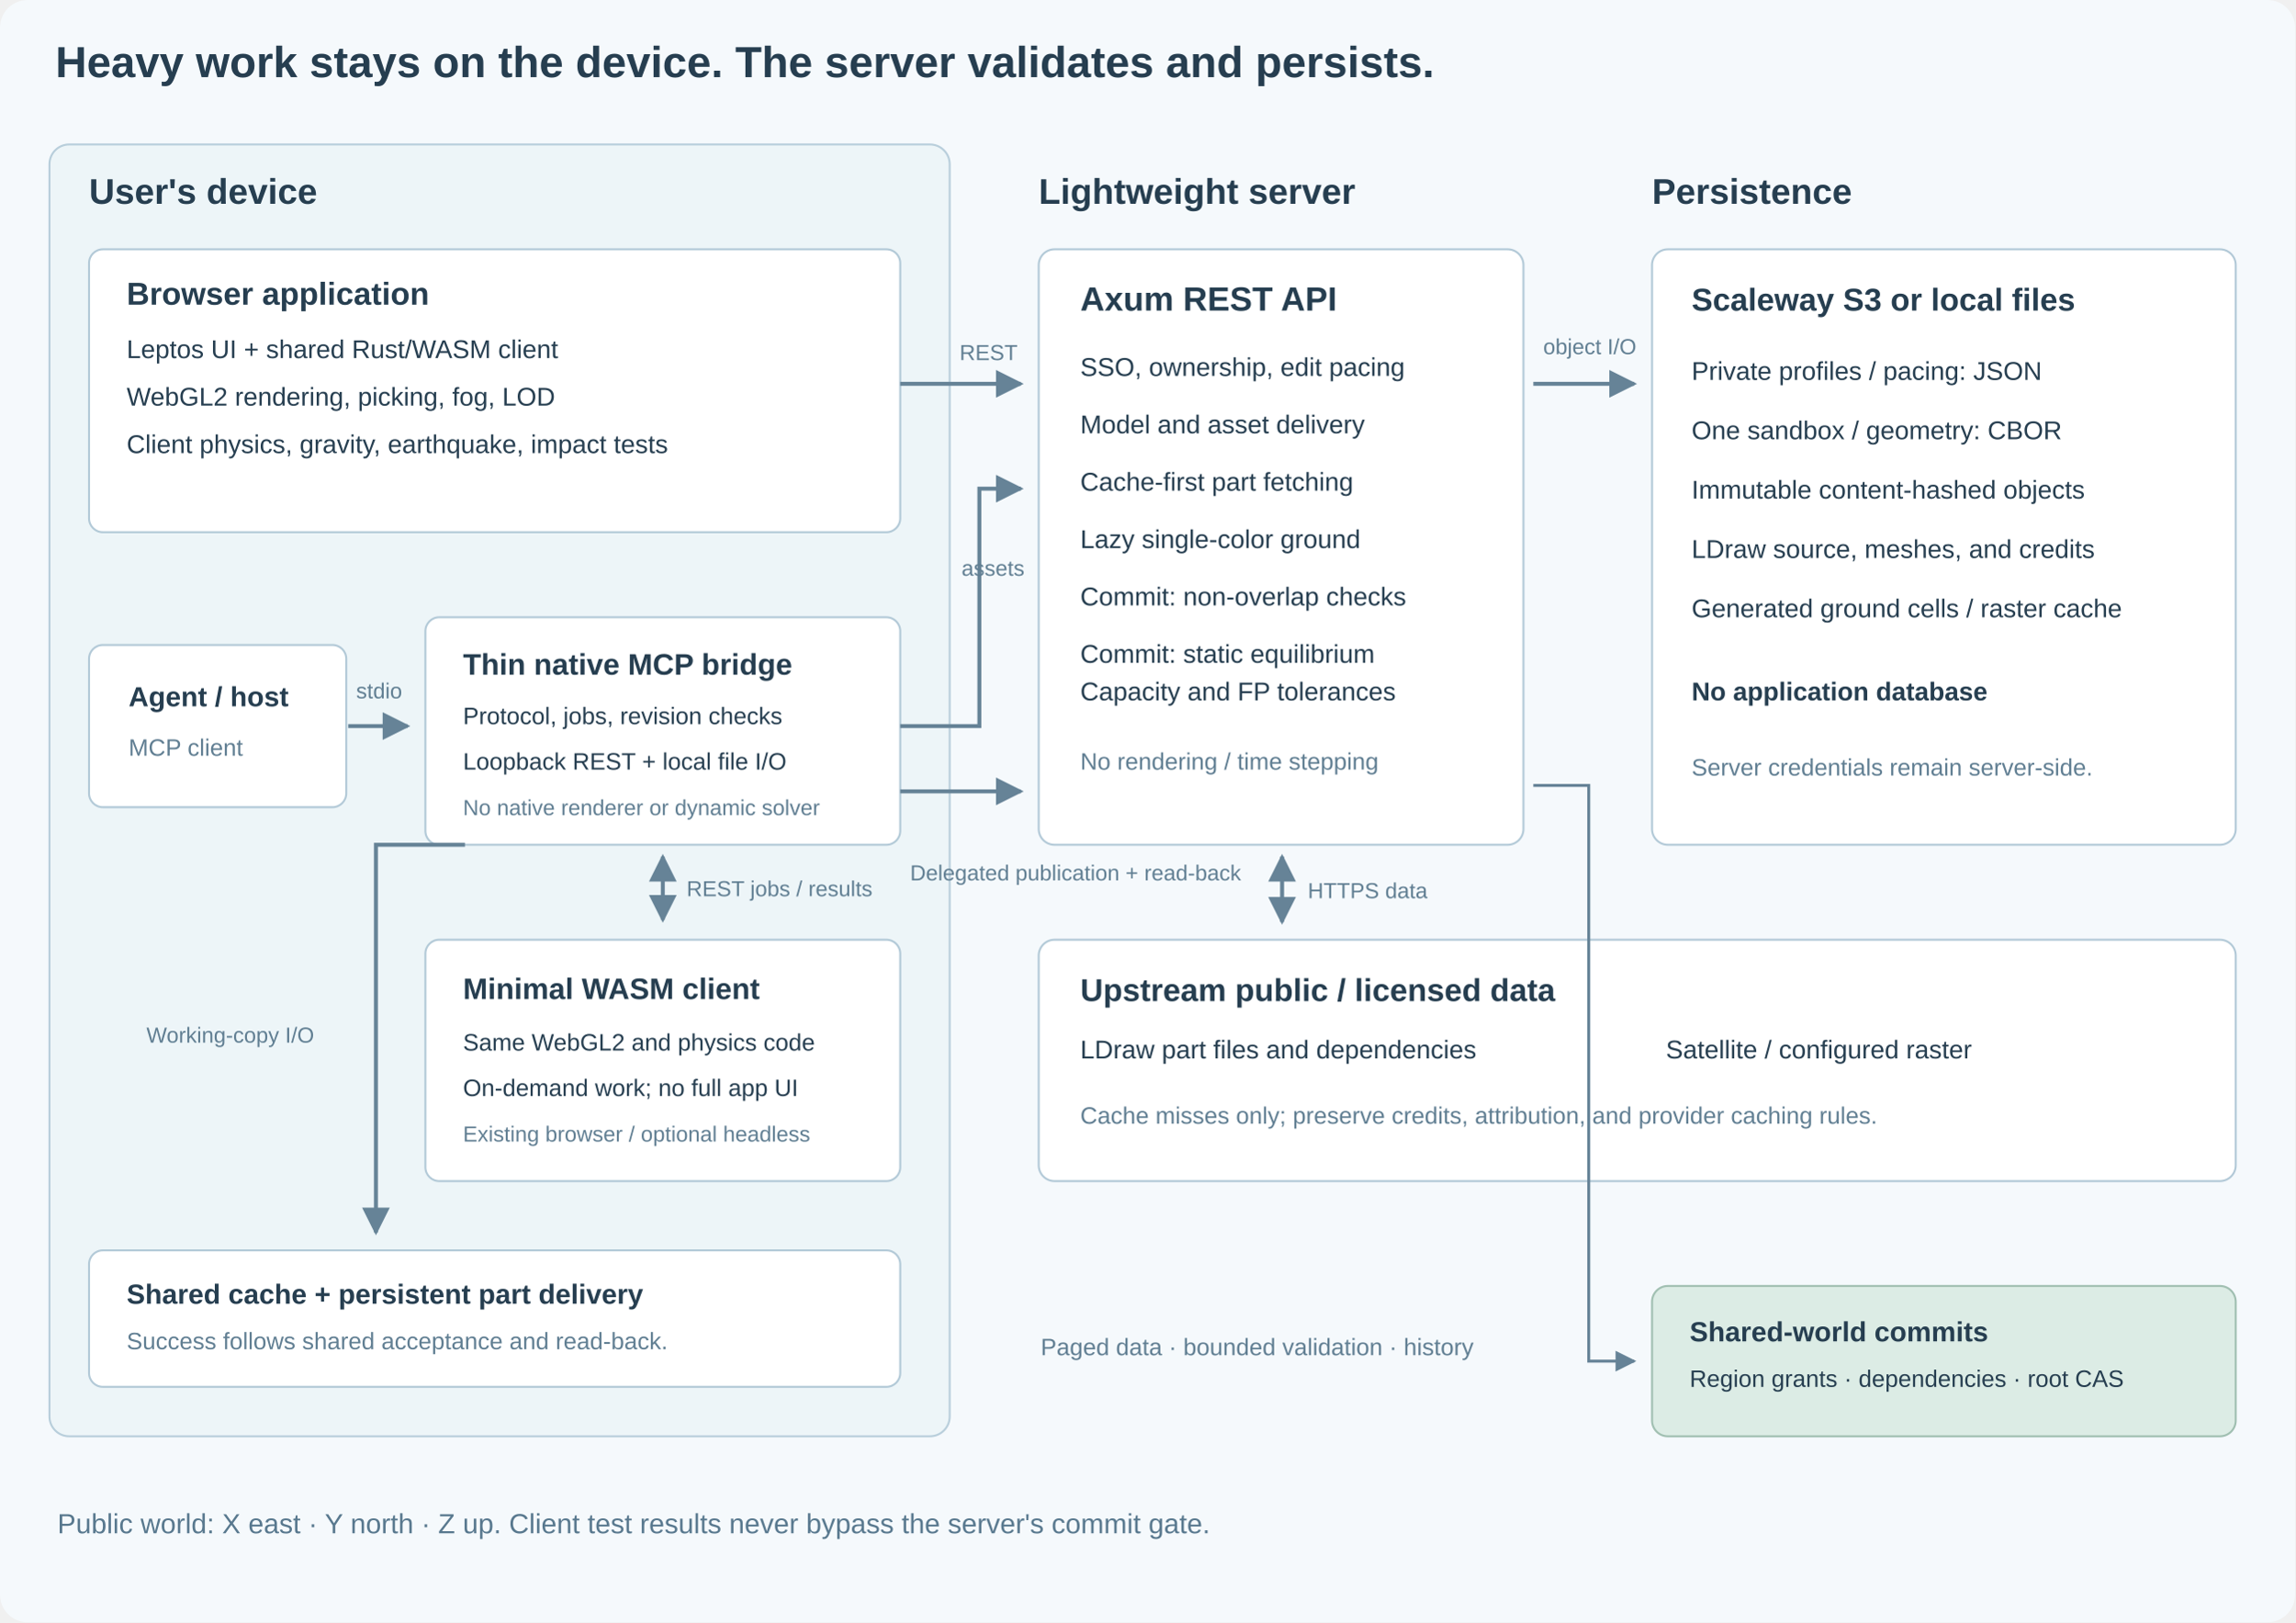
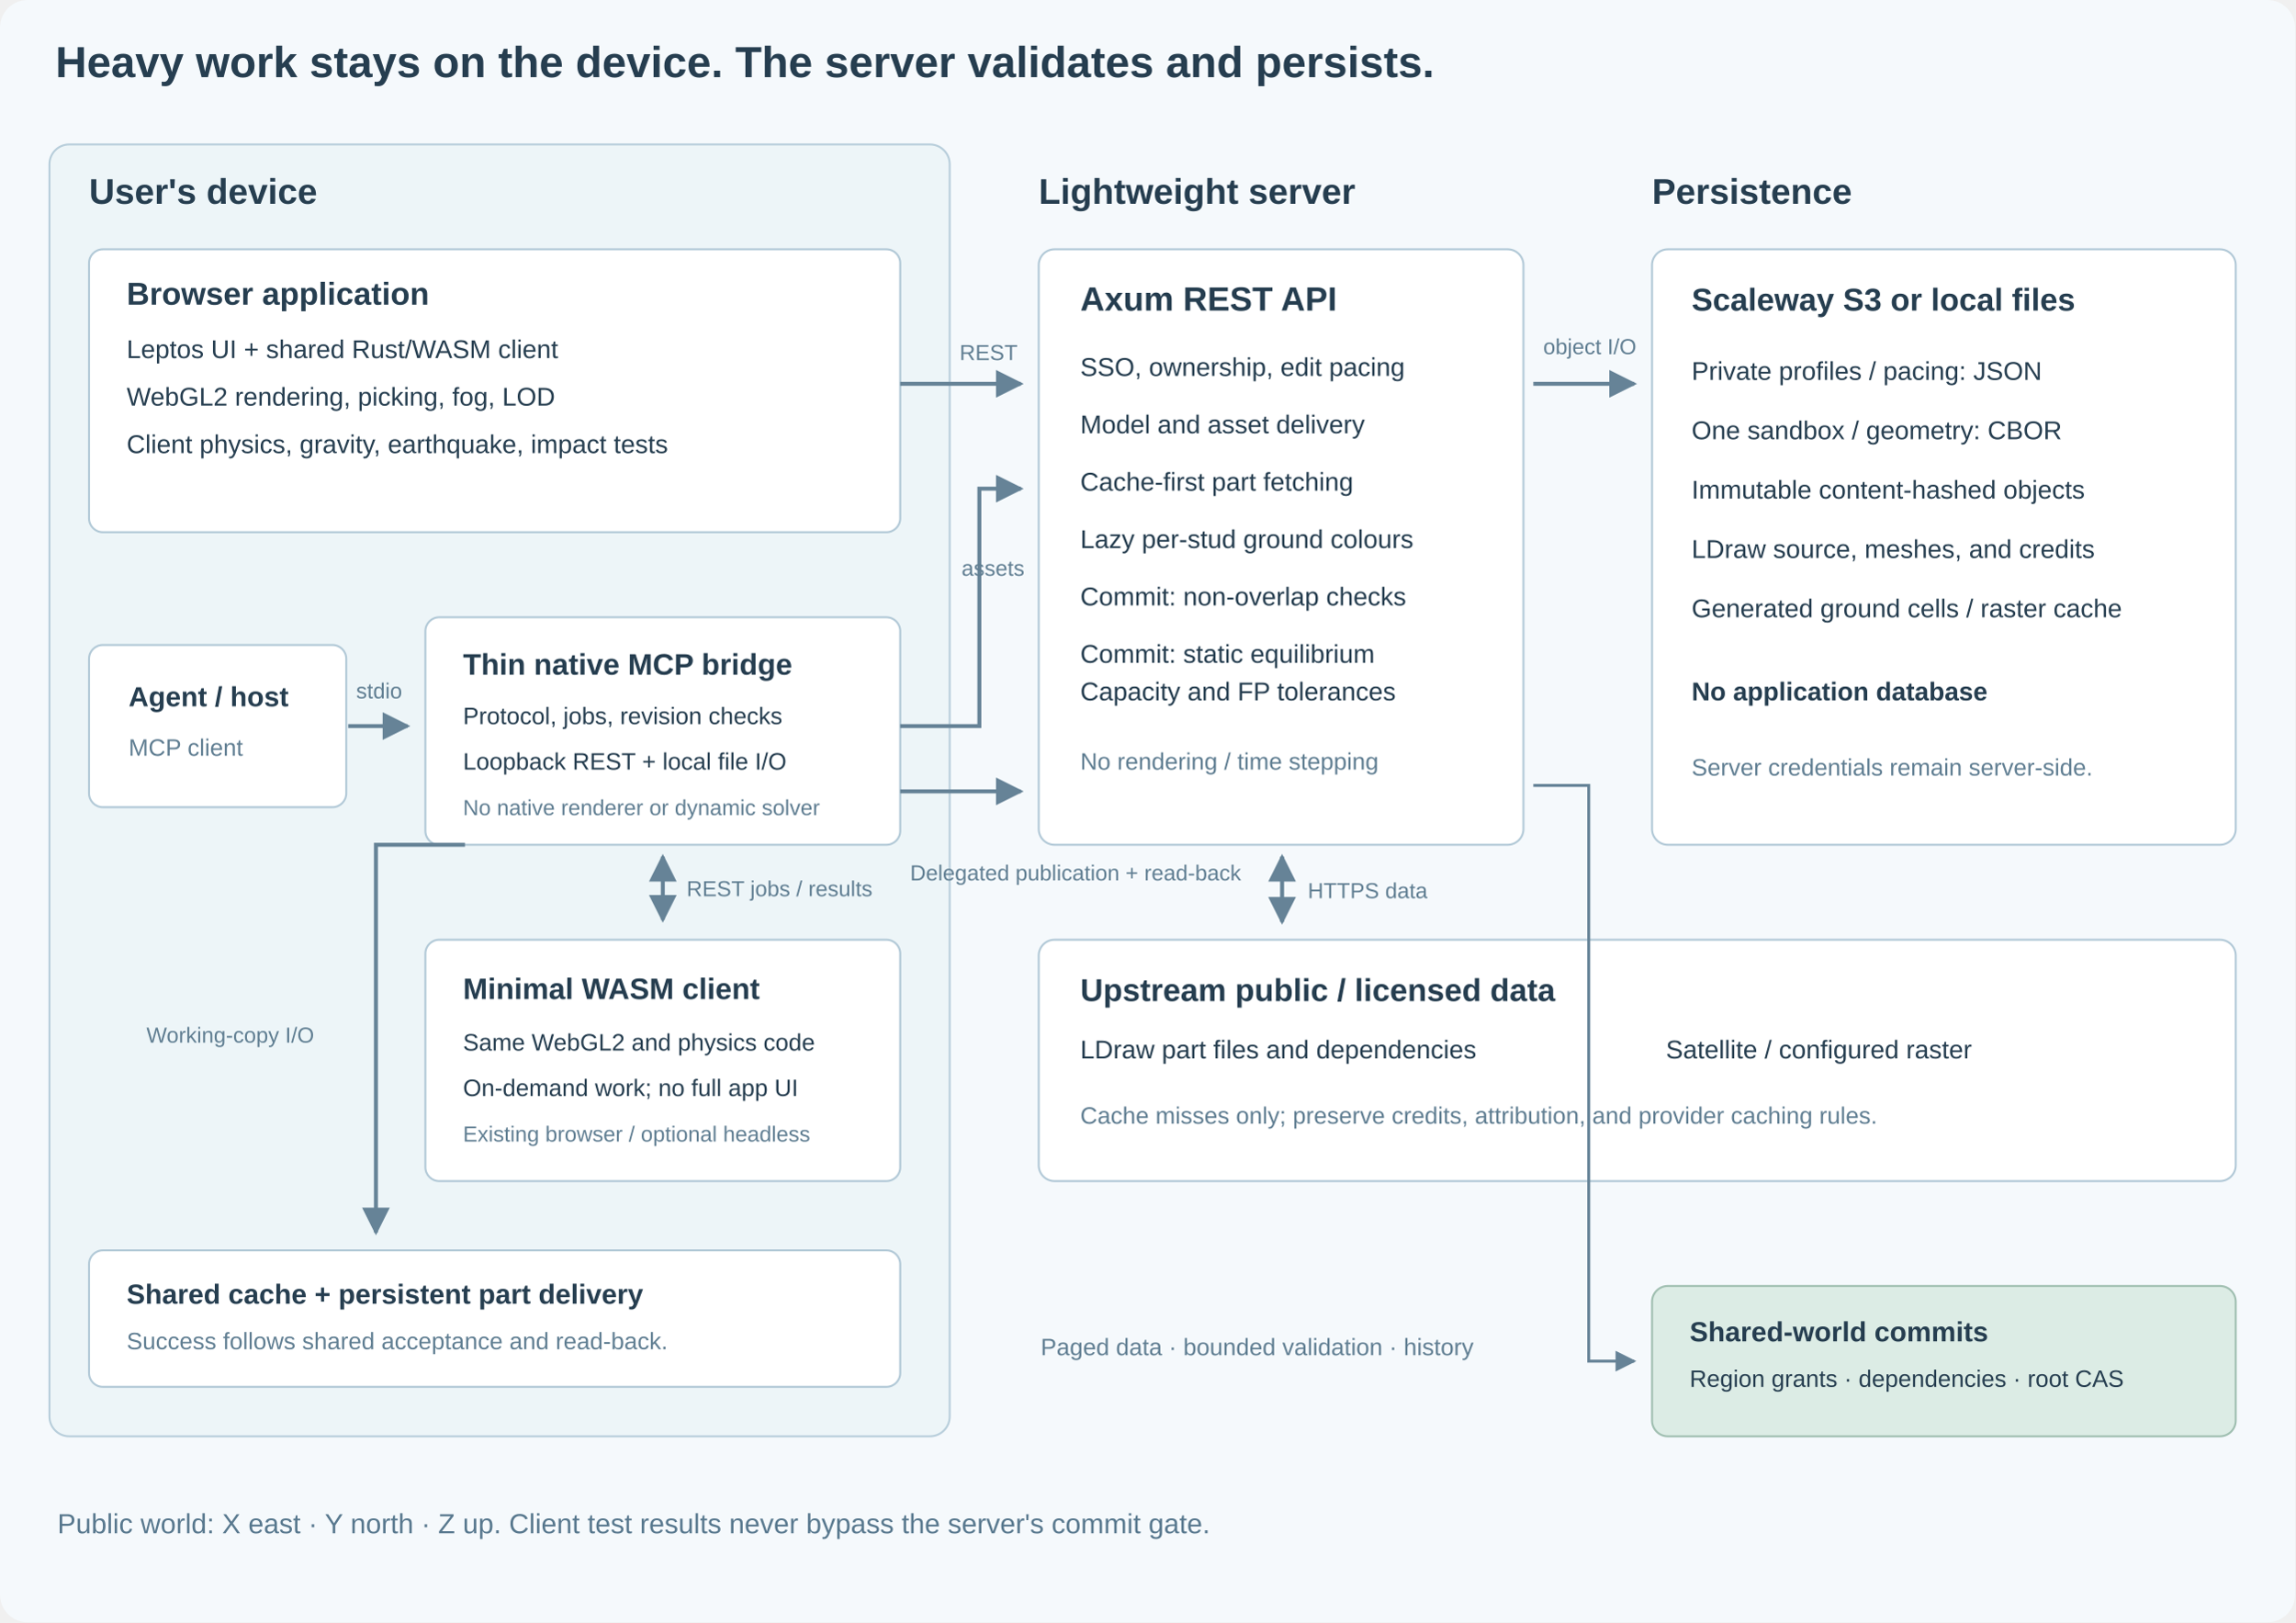
<svg xmlns="http://www.w3.org/2000/svg" width="1160" height="820" viewBox="0 0 1160 820" role="img" aria-labelledby="title desc">
  <defs>
    <marker id="arrow" viewBox="0 0 10 10" refX="9" refY="5" markerWidth="7" markerHeight="7" orient="auto-start-reverse">
      <path d="M0 0L10 5L0 10Z" fill="#668397" />
    </marker>
  </defs>
  <rect width="1160" height="820" rx="14" fill="#f5f9fc" />
  <g font-family="Arial,sans-serif" fill="#263e50">
    <text x="28" y="39" font-size="22" font-weight="bold">Heavy work stays on the device. The server validates and persists.</text>
    <rect x="25" y="73" width="455" height="653" rx="10" fill="#edf5f8" stroke="#b8cedb" />
    <text x="45" y="103" font-size="18" font-weight="bold">User's device</text>
    <g fill="white" stroke="#b2c9d7">
      <rect x="45" y="126" width="410" height="143" rx="7" />
      <rect x="45" y="326" width="130" height="82" rx="7" />
      <rect x="215" y="312" width="240" height="115" rx="7" />
      <rect x="215" y="475" width="240" height="122" rx="7" />
      <rect x="45" y="632" width="410" height="69" rx="7" />
    </g>
    <text x="64" y="154" font-size="16" font-weight="bold">Browser application</text>
    <g font-size="13">
      <text x="64" y="181">Leptos UI + shared Rust/WASM client</text>
      <text x="64" y="205">WebGL2 rendering, picking, fog, LOD</text>
      <text x="64" y="229">Client physics, gravity, earthquake, impact tests</text>
    </g>
    <text x="65" y="357" font-size="14" font-weight="bold">Agent / host</text>
    <text x="65" y="382" font-size="12" fill="#607e92">MCP client</text>
    <text x="234" y="341" font-size="15" font-weight="bold">Thin native MCP bridge</text>
    <text x="234" y="366" font-size="12">Protocol, jobs, revision checks</text>
    <text x="234" y="389" font-size="12">Loopback REST + local file I/O</text>
    <text x="234" y="412" font-size="11" fill="#607e92">No native renderer or dynamic solver</text>
    <text x="234" y="505" font-size="15" font-weight="bold">Minimal WASM client</text>
    <text x="234" y="531" font-size="12">Same WebGL2 and physics code</text>
    <text x="234" y="554" font-size="12">On-demand work; no full app UI</text>
    <text x="234" y="577" font-size="11" fill="#607e92">Existing browser / optional headless</text>
    <text x="64" y="659" font-size="14" font-weight="bold">Shared cache + persistent part delivery</text>
    <text x="64" y="682" font-size="12" fill="#607e92">Success follows shared acceptance and read-back.</text>
    <rect x="525" y="126" width="245" height="301" rx="8" fill="white" stroke="#b2c9d7" />
    <text x="525" y="103" font-size="18" font-weight="bold">Lightweight server</text>
    <text x="546" y="157" font-size="17" font-weight="bold">Axum REST API</text>
    <g font-size="13">
      <text x="546" y="190">SSO, ownership, edit pacing</text>
      <text x="546" y="219">Model and asset delivery</text>
      <text x="546" y="248">Cache-first part fetching</text>
-       <text x="546" y="277">Lazy single-color ground</text>
+       <text x="546" y="277">Lazy per-stud ground colours</text>
      <text x="546" y="306">Commit: non-overlap checks</text>
      <text x="546" y="335">Commit: static equilibrium</text>
      <text x="546" y="354">Capacity and FP tolerances</text>
    </g>
    <text x="546" y="389" font-size="12" fill="#607e92">No rendering / time stepping</text>
    <text x="835" y="103" font-size="18" font-weight="bold">Persistence</text>
    <rect x="835" y="126" width="295" height="301" rx="8" fill="white" stroke="#b2c9d7" />
    <text x="855" y="157" font-size="16" font-weight="bold">Scaleway S3 or local files</text>
    <g font-size="13">
      <text x="855" y="192">Private profiles / pacing: JSON</text>
      <text x="855" y="222">One sandbox / geometry: CBOR</text>
      <text x="855" y="252">Immutable content-hashed objects</text>
      <text x="855" y="282">LDraw source, meshes, and credits</text>
      <text x="855" y="312">Generated ground cells / raster cache</text>
      <text x="855" y="354" font-weight="bold">No application database</text>
      <text x="855" y="392" font-size="12" fill="#607e92">Server credentials remain server-side.</text>
    </g>
    <rect x="525" y="475" width="605" height="122" rx="8" fill="white" stroke="#b2c9d7" />
    <text x="546" y="506" font-size="16" font-weight="bold">Upstream public / licensed data</text>
    <text x="546" y="535" font-size="13">LDraw part files and dependencies</text>
    <text x="842" y="535" font-size="13">Satellite / configured raster</text>
    <text x="546" y="568" font-size="12" fill="#607e92">Cache misses only; preserve credits, attribution, and provider caching rules.</text>
    <rect x="835" y="650" width="295" height="76" rx="8" fill="#dcece5" stroke="#a0bfb1" />
    <text x="854" y="678" font-size="14" font-weight="bold">Shared-world commits</text>
    <text x="854" y="701" font-size="12">Region grants · dependencies · root CAS</text>
    <g fill="none" stroke="#668397" stroke-width="2" marker-end="url(#arrow)">
      <path d="M455 194H516" />
      <path d="M176 367H206" />
      <path d="M335 433V465" marker-start="url(#arrow)" />
      <path d="M455 367H495V247H516" />
      <path d="M775 194H826" />
      <path d="M648 433V466" marker-start="url(#arrow)" />
      <path d="M235 427H190V623" />
    </g>
    <g font-size="11" fill="#607e92">
      <text x="485" y="182">REST</text>
      <text x="180" y="353">stdio</text>
      <text x="347" y="453">REST jobs / results</text>
      <text x="486" y="291">assets</text>
      <text x="780" y="179">object I/O</text>
      <text x="661" y="454">HTTPS data</text>
      <text x="74" y="527">Working-copy I/O</text>
    </g>
    <path d="M455 400H516" fill="none" stroke="#668397" stroke-width="2" marker-end="url(#arrow)" />
    <text x="460" y="445" font-size="11" fill="#607e92">Delegated publication + read-back</text>
    <path d="M775 397H803V688H826" fill="none" stroke="#668397" stroke-width="1.5" marker-end="url(#arrow)" />
    <text x="526" y="685" font-size="12" fill="#607e92">Paged data · bounded validation · history</text>
    <text x="29" y="775" font-size="14" fill="#58788e">Public world: X east · Y north · Z up. Client test results never bypass the server's commit gate.</text>
  </g>
</svg>
